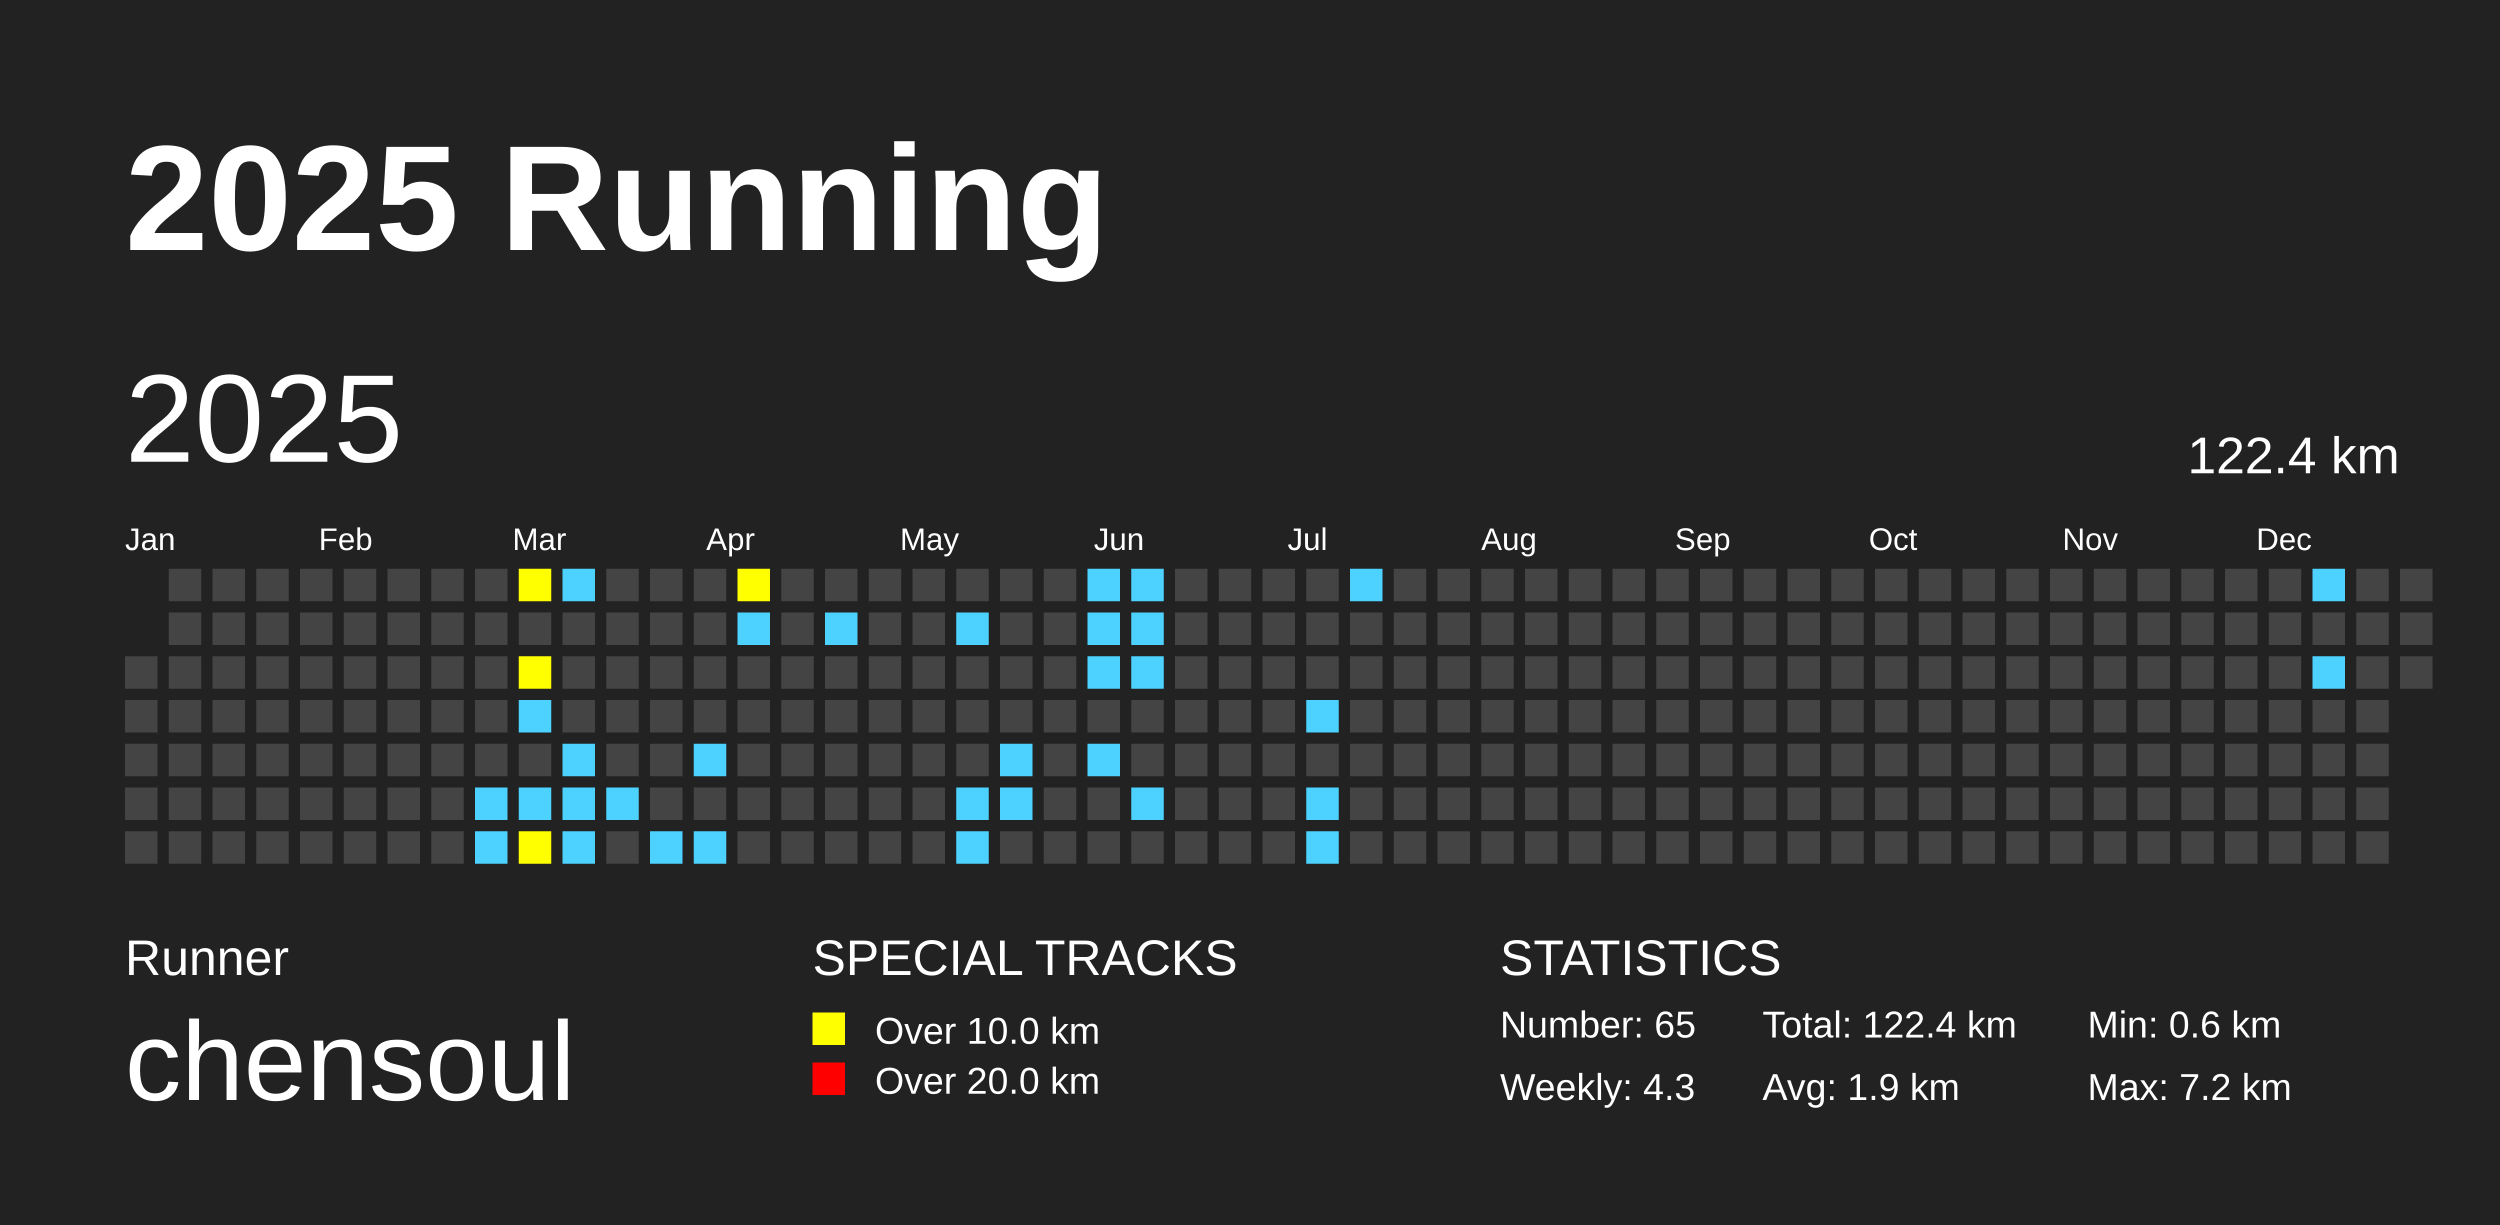
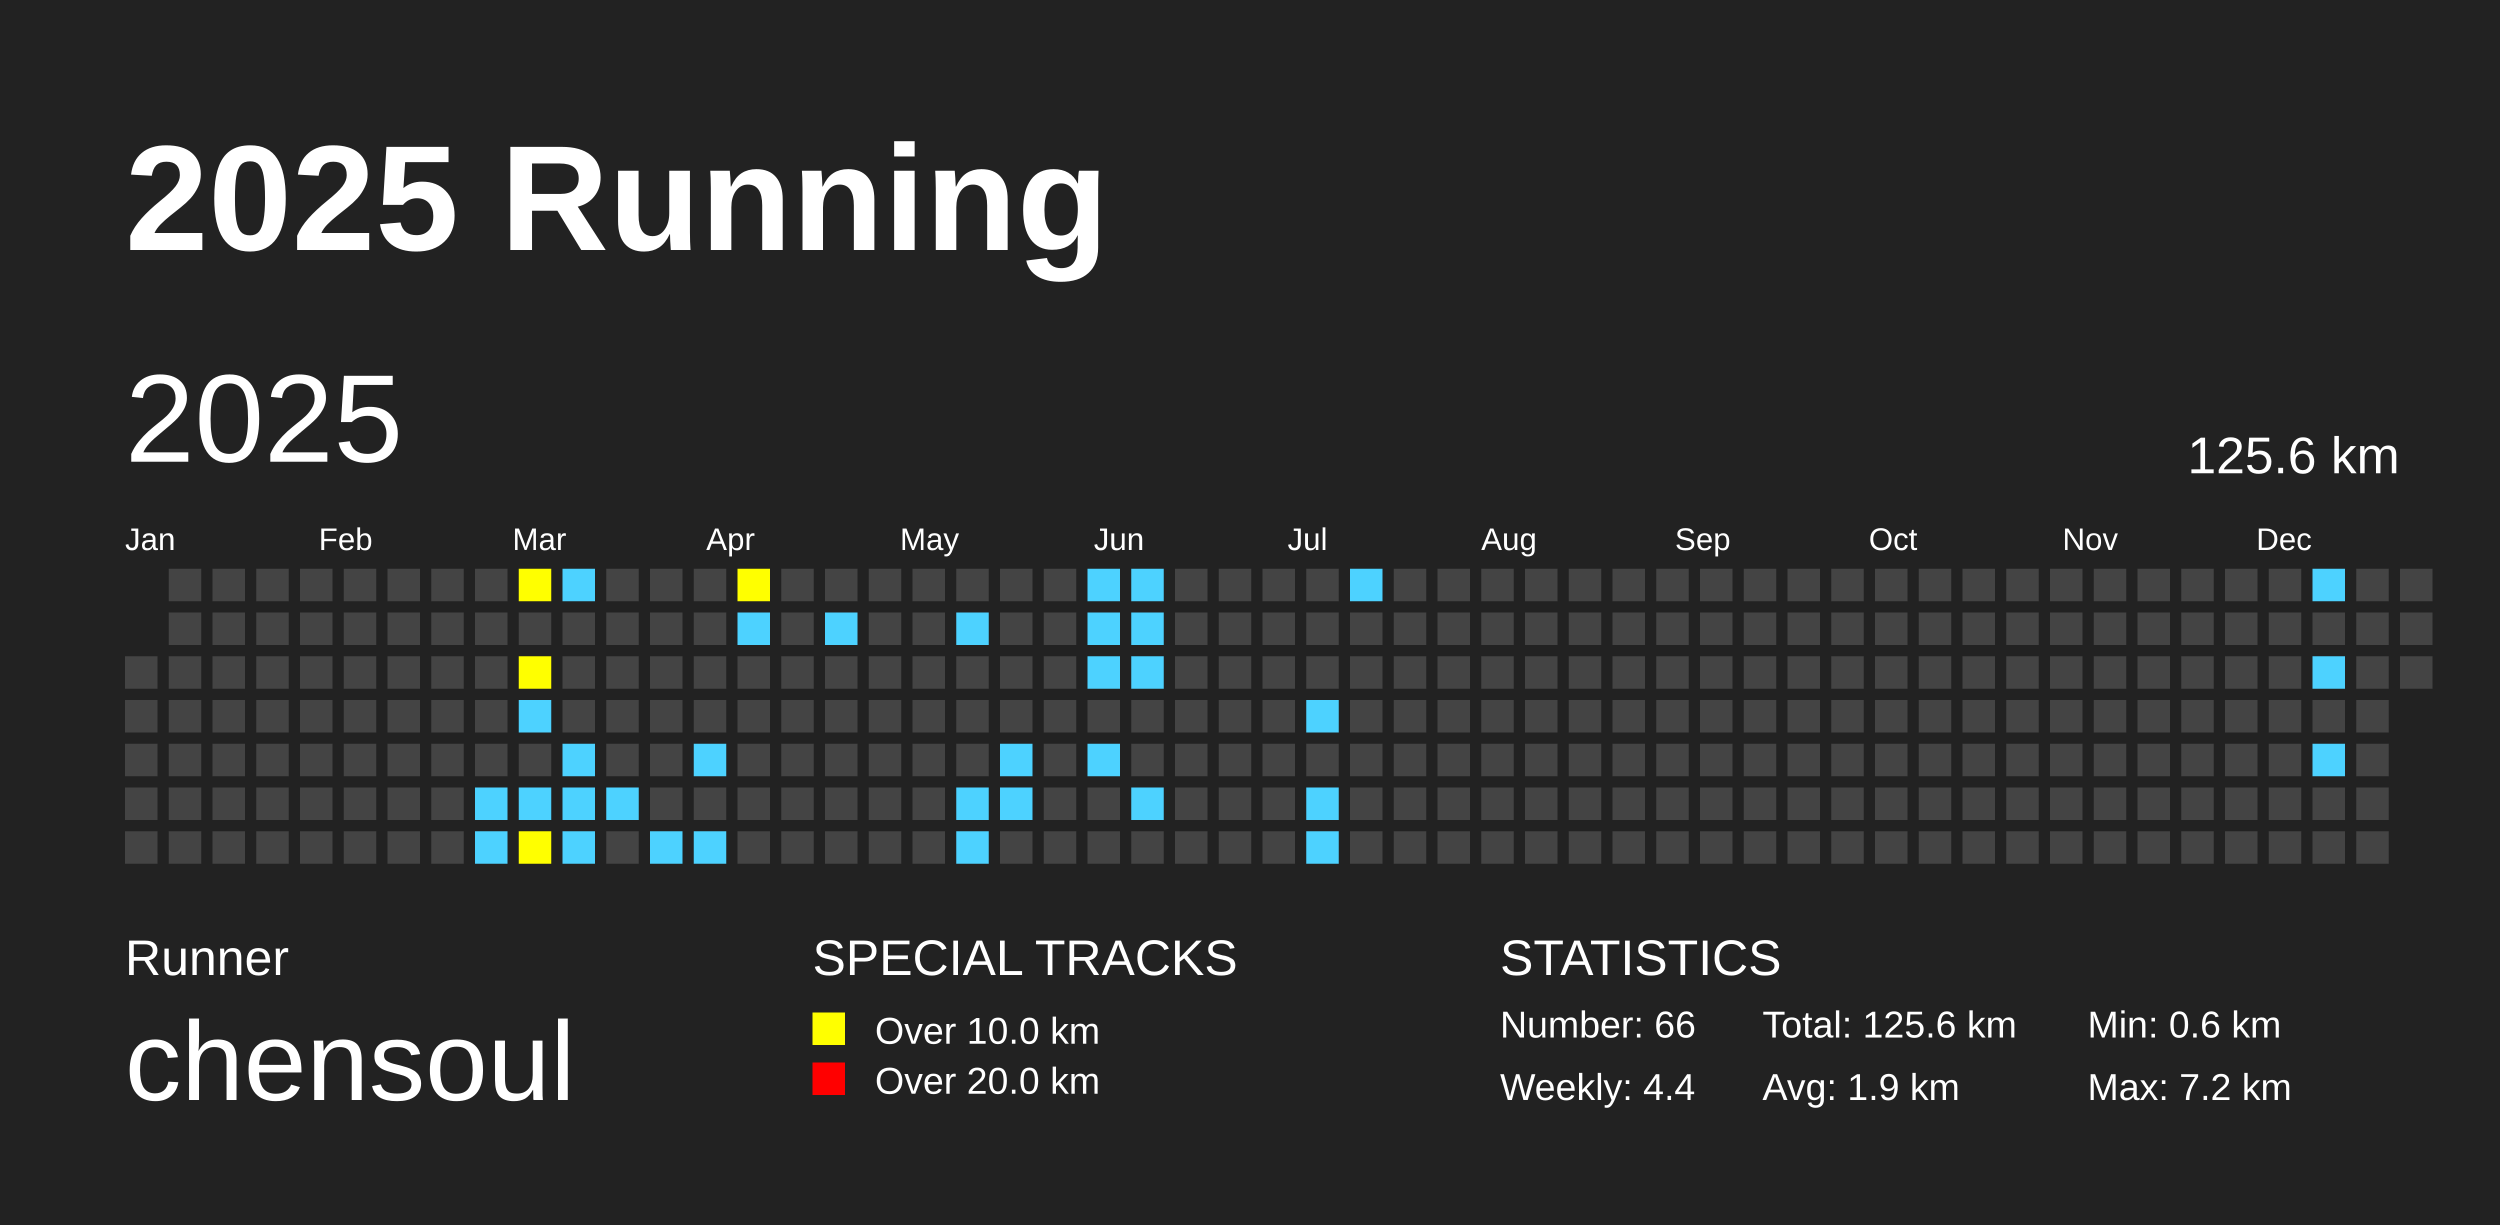
<svg xmlns="http://www.w3.org/2000/svg" baseProfile="full" height="98mm" version="1.1" viewBox="0,0,200,98" width="200mm">
  <defs />
  <rect fill="#222222" height="98" width="200" x="0" y="0" />
  <text fill="#FFFFFF" style="font-size:12px; font-family:Arial; font-weight:bold;" x="10" y="20">2025 Running</text>
  <text fill="#FFFFFF" style="font-size:4px; font-family:Arial" x="10" y="78">Runner</text>
  <text fill="#FFFFFF" style="font-size:9px; font-family:Arial" x="10" y="88">chensoul</text>
  <text fill="#FFFFFF" style="font-size:4px; font-family:Arial" x="65" y="78">SPECIAL TRACKS</text>
  <rect fill="yellow" height="2.6" width="2.6" x="65" y="81" />
  <text fill="#FFFFFF" style="font-size:3px; font-family:Arial" x="70" y="83.5">Over 10.0 km</text>
  <rect fill="red" height="2.6" width="2.6" x="65" y="85" />
  <text fill="#FFFFFF" style="font-size:3px; font-family:Arial" x="70" y="87.5">Over 20.0 km</text>
  <text fill="#FFFFFF" style="font-size:4px; font-family:Arial" x="120" y="78">STATISTICS</text>
-   <text fill="#FFFFFF" style="font-size:3px; font-family:Arial" x="120" y="83">Number: 65</text>
-   <text fill="#FFFFFF" style="font-size:3px; font-family:Arial" x="120" y="88">Weekly: 4.3</text>
-   <text fill="#FFFFFF" style="font-size:3px; font-family:Arial" x="141" y="83">Total: 122.4 km</text>
+   <text fill="#FFFFFF" style="font-size:3px; font-family:Arial" x="120" y="83">Number: 66</text>
+   <text fill="#FFFFFF" style="font-size:3px; font-family:Arial" x="120" y="88">Weekly: 4.4</text>
+   <text fill="#FFFFFF" style="font-size:3px; font-family:Arial" x="141" y="83">Total: 125.6 km</text>
  <text fill="#FFFFFF" style="font-size:3px; font-family:Arial" x="141" y="88">Avg: 1.9 km</text>
  <text fill="#FFFFFF" style="font-size:3px; font-family:Arial" x="167" y="83">Min: 0.6 km</text>
  <text fill="#FFFFFF" style="font-size:3px; font-family:Arial" x="167" y="88">Max: 7.2 km</text>
  <text dominant-baseline="hanging" fill="#FFFFFF" style="font-size:10.0px; font-family:Arial;" x="10" y="30">2025</text>
-   <text dominant-baseline="hanging" fill="#FFFFFF" style="font-size:4.125px; font-family:Arial;" x="175" y="35">122.4 km</text>
+   <text dominant-baseline="hanging" fill="#FFFFFF" style="font-size:4.125px; font-family:Arial;" x="175" y="35">125.6 km</text>
  <text fill="#FFFFFF" style="font-size:2.5px; font-family:Arial" x="10.0" y="44">Jan</text>
  <text fill="#FFFFFF" style="font-size:2.5px; font-family:Arial" x="25.5" y="44">Feb</text>
  <text fill="#FFFFFF" style="font-size:2.5px; font-family:Arial" x="41.0" y="44">Mar</text>
  <text fill="#FFFFFF" style="font-size:2.5px; font-family:Arial" x="56.5" y="44">Apr</text>
  <text fill="#FFFFFF" style="font-size:2.5px; font-family:Arial" x="72.0" y="44">May</text>
  <text fill="#FFFFFF" style="font-size:2.5px; font-family:Arial" x="87.5" y="44">Jun</text>
  <text fill="#FFFFFF" style="font-size:2.5px; font-family:Arial" x="103.0" y="44">Jul</text>
  <text fill="#FFFFFF" style="font-size:2.5px; font-family:Arial" x="118.5" y="44">Aug</text>
  <text fill="#FFFFFF" style="font-size:2.5px; font-family:Arial" x="134.0" y="44">Sep</text>
  <text fill="#FFFFFF" style="font-size:2.5px; font-family:Arial" x="149.5" y="44">Oct</text>
  <text fill="#FFFFFF" style="font-size:2.5px; font-family:Arial" x="165.0" y="44">Nov</text>
  <text fill="#FFFFFF" style="font-size:2.5px; font-family:Arial" x="180.5" y="44">Dec</text>
  <rect fill="#444444" height="2.6" width="2.6" x="10.0" y="52.5" />
  <rect fill="#444444" height="2.6" width="2.6" x="10.0" y="56.0" />
  <rect fill="#444444" height="2.6" width="2.6" x="10.0" y="59.5" />
  <rect fill="#444444" height="2.6" width="2.6" x="10.0" y="63.0" />
  <rect fill="#444444" height="2.6" width="2.6" x="10.0" y="66.5" />
  <rect fill="#444444" height="2.6" width="2.6" x="13.5" y="45.5" />
  <rect fill="#444444" height="2.6" width="2.6" x="13.5" y="49.0" />
  <rect fill="#444444" height="2.6" width="2.6" x="13.5" y="52.5" />
  <rect fill="#444444" height="2.6" width="2.6" x="13.5" y="56.0" />
  <rect fill="#444444" height="2.6" width="2.6" x="13.5" y="59.5" />
  <rect fill="#444444" height="2.6" width="2.6" x="13.5" y="63.0" />
  <rect fill="#444444" height="2.6" width="2.6" x="13.5" y="66.5" />
  <rect fill="#444444" height="2.6" width="2.6" x="17.0" y="45.5" />
  <rect fill="#444444" height="2.6" width="2.6" x="17.0" y="49.0" />
  <rect fill="#444444" height="2.6" width="2.6" x="17.0" y="52.5" />
  <rect fill="#444444" height="2.6" width="2.6" x="17.0" y="56.0" />
  <rect fill="#444444" height="2.6" width="2.6" x="17.0" y="59.5" />
  <rect fill="#444444" height="2.6" width="2.6" x="17.0" y="63.0" />
  <rect fill="#444444" height="2.6" width="2.6" x="17.0" y="66.5" />
  <rect fill="#444444" height="2.6" width="2.6" x="20.5" y="45.5" />
  <rect fill="#444444" height="2.6" width="2.6" x="20.5" y="49.0" />
  <rect fill="#444444" height="2.6" width="2.6" x="20.5" y="52.5" />
  <rect fill="#444444" height="2.6" width="2.6" x="20.5" y="56.0" />
  <rect fill="#444444" height="2.6" width="2.6" x="20.5" y="59.5" />
  <rect fill="#444444" height="2.6" width="2.6" x="20.5" y="63.0" />
  <rect fill="#444444" height="2.6" width="2.6" x="20.5" y="66.5" />
  <rect fill="#444444" height="2.6" width="2.6" x="24.0" y="45.5" />
  <rect fill="#444444" height="2.6" width="2.6" x="24.0" y="49.0" />
  <rect fill="#444444" height="2.6" width="2.6" x="24.0" y="52.5" />
  <rect fill="#444444" height="2.6" width="2.6" x="24.0" y="56.0" />
  <rect fill="#444444" height="2.6" width="2.6" x="24.0" y="59.5" />
  <rect fill="#444444" height="2.6" width="2.6" x="24.0" y="63.0" />
  <rect fill="#444444" height="2.6" width="2.6" x="24.0" y="66.5" />
  <rect fill="#444444" height="2.6" width="2.6" x="27.5" y="45.5" />
  <rect fill="#444444" height="2.6" width="2.6" x="27.5" y="49.0" />
  <rect fill="#444444" height="2.6" width="2.6" x="27.5" y="52.5" />
  <rect fill="#444444" height="2.6" width="2.6" x="27.5" y="56.0" />
  <rect fill="#444444" height="2.6" width="2.6" x="27.5" y="59.5" />
  <rect fill="#444444" height="2.6" width="2.6" x="27.5" y="63.0" />
  <rect fill="#444444" height="2.6" width="2.6" x="27.5" y="66.5" />
  <rect fill="#444444" height="2.6" width="2.6" x="31.0" y="45.5" />
  <rect fill="#444444" height="2.6" width="2.6" x="31.0" y="49.0" />
  <rect fill="#444444" height="2.6" width="2.6" x="31.0" y="52.5" />
  <rect fill="#444444" height="2.6" width="2.6" x="31.0" y="56.0" />
  <rect fill="#444444" height="2.6" width="2.6" x="31.0" y="59.5" />
  <rect fill="#444444" height="2.6" width="2.6" x="31.0" y="63.0" />
  <rect fill="#444444" height="2.6" width="2.6" x="31.0" y="66.5" />
  <rect fill="#444444" height="2.6" width="2.6" x="34.5" y="45.5" />
  <rect fill="#444444" height="2.6" width="2.6" x="34.5" y="49.0" />
  <rect fill="#444444" height="2.6" width="2.6" x="34.5" y="52.5" />
  <rect fill="#444444" height="2.6" width="2.6" x="34.5" y="56.0" />
  <rect fill="#444444" height="2.6" width="2.6" x="34.5" y="59.5" />
  <rect fill="#444444" height="2.6" width="2.6" x="34.5" y="63.0" />
  <rect fill="#444444" height="2.6" width="2.6" x="34.5" y="66.5" />
  <rect fill="#444444" height="2.6" width="2.6" x="38.0" y="45.5" />
  <rect fill="#444444" height="2.6" width="2.6" x="38.0" y="49.0" />
  <rect fill="#444444" height="2.6" width="2.6" x="38.0" y="52.5" />
  <rect fill="#444444" height="2.6" width="2.6" x="38.0" y="56.0" />
  <rect fill="#444444" height="2.6" width="2.6" x="38.0" y="59.5" />
  <rect fill="#4DD2FF" height="2.6" width="2.6" x="38.0" y="63.0" />
  <rect fill="#4DD2FF" height="2.6" width="2.6" x="38.0" y="66.5" />
  <rect fill="yellow" height="2.6" width="2.6" x="41.5" y="45.5" />
  <rect fill="#444444" height="2.6" width="2.6" x="41.5" y="49.0" />
  <rect fill="yellow" height="2.6" width="2.6" x="41.5" y="52.5" />
  <rect fill="#4DD2FF" height="2.6" width="2.6" x="41.5" y="56.0" />
  <rect fill="#444444" height="2.6" width="2.6" x="41.5" y="59.5" />
  <rect fill="#4DD2FF" height="2.6" width="2.6" x="41.5" y="63.0" />
  <rect fill="yellow" height="2.6" width="2.6" x="41.5" y="66.5" />
  <rect fill="#4DD2FF" height="2.6" width="2.6" x="45.0" y="45.5" />
  <rect fill="#444444" height="2.6" width="2.6" x="45.0" y="49.0" />
  <rect fill="#444444" height="2.6" width="2.6" x="45.0" y="52.5" />
  <rect fill="#444444" height="2.6" width="2.6" x="45.0" y="56.0" />
  <rect fill="#4DD2FF" height="2.6" width="2.6" x="45.0" y="59.5" />
  <rect fill="#4DD2FF" height="2.6" width="2.6" x="45.0" y="63.0" />
  <rect fill="#4DD2FF" height="2.6" width="2.6" x="45.0" y="66.5" />
  <rect fill="#444444" height="2.6" width="2.6" x="48.5" y="45.5" />
  <rect fill="#444444" height="2.6" width="2.6" x="48.5" y="49.0" />
  <rect fill="#444444" height="2.6" width="2.6" x="48.5" y="52.5" />
  <rect fill="#444444" height="2.6" width="2.6" x="48.5" y="56.0" />
  <rect fill="#444444" height="2.6" width="2.6" x="48.5" y="59.5" />
  <rect fill="#4DD2FF" height="2.6" width="2.6" x="48.5" y="63.0" />
  <rect fill="#444444" height="2.6" width="2.6" x="48.5" y="66.5" />
  <rect fill="#444444" height="2.6" width="2.6" x="52.0" y="45.5" />
  <rect fill="#444444" height="2.6" width="2.6" x="52.0" y="49.0" />
  <rect fill="#444444" height="2.6" width="2.6" x="52.0" y="52.5" />
  <rect fill="#444444" height="2.6" width="2.6" x="52.0" y="56.0" />
  <rect fill="#444444" height="2.6" width="2.6" x="52.0" y="59.5" />
  <rect fill="#444444" height="2.6" width="2.6" x="52.0" y="63.0" />
  <rect fill="#4DD2FF" height="2.6" width="2.6" x="52.0" y="66.5" />
  <rect fill="#444444" height="2.6" width="2.6" x="55.5" y="45.5" />
  <rect fill="#444444" height="2.6" width="2.6" x="55.5" y="49.0" />
  <rect fill="#444444" height="2.6" width="2.6" x="55.5" y="52.5" />
  <rect fill="#444444" height="2.6" width="2.6" x="55.5" y="56.0" />
  <rect fill="#4DD2FF" height="2.6" width="2.6" x="55.5" y="59.5" />
  <rect fill="#444444" height="2.6" width="2.6" x="55.5" y="63.0" />
  <rect fill="#4DD2FF" height="2.6" width="2.6" x="55.5" y="66.5" />
  <rect fill="yellow" height="2.6" width="2.6" x="59.0" y="45.5" />
  <rect fill="#4DD2FF" height="2.6" width="2.6" x="59.0" y="49.0" />
  <rect fill="#444444" height="2.6" width="2.6" x="59.0" y="52.5" />
  <rect fill="#444444" height="2.6" width="2.6" x="59.0" y="56.0" />
  <rect fill="#444444" height="2.6" width="2.6" x="59.0" y="59.5" />
  <rect fill="#444444" height="2.6" width="2.6" x="59.0" y="63.0" />
  <rect fill="#444444" height="2.6" width="2.6" x="59.0" y="66.5" />
  <rect fill="#444444" height="2.6" width="2.6" x="62.5" y="45.5" />
  <rect fill="#444444" height="2.6" width="2.6" x="62.5" y="49.0" />
  <rect fill="#444444" height="2.6" width="2.6" x="62.5" y="52.5" />
  <rect fill="#444444" height="2.6" width="2.6" x="62.5" y="56.0" />
  <rect fill="#444444" height="2.6" width="2.6" x="62.5" y="59.5" />
  <rect fill="#444444" height="2.6" width="2.6" x="62.5" y="63.0" />
  <rect fill="#444444" height="2.6" width="2.6" x="62.5" y="66.5" />
  <rect fill="#444444" height="2.6" width="2.6" x="66.0" y="45.5" />
  <rect fill="#4DD2FF" height="2.6" width="2.6" x="66.0" y="49.0" />
  <rect fill="#444444" height="2.6" width="2.6" x="66.0" y="52.5" />
  <rect fill="#444444" height="2.6" width="2.6" x="66.0" y="56.0" />
  <rect fill="#444444" height="2.6" width="2.6" x="66.0" y="59.5" />
  <rect fill="#444444" height="2.6" width="2.6" x="66.0" y="63.0" />
  <rect fill="#444444" height="2.6" width="2.6" x="66.0" y="66.5" />
  <rect fill="#444444" height="2.6" width="2.6" x="69.5" y="45.5" />
  <rect fill="#444444" height="2.6" width="2.6" x="69.5" y="49.0" />
  <rect fill="#444444" height="2.6" width="2.6" x="69.5" y="52.5" />
  <rect fill="#444444" height="2.6" width="2.6" x="69.5" y="56.0" />
  <rect fill="#444444" height="2.6" width="2.6" x="69.5" y="59.5" />
  <rect fill="#444444" height="2.6" width="2.6" x="69.5" y="63.0" />
  <rect fill="#444444" height="2.6" width="2.6" x="69.5" y="66.5" />
  <rect fill="#444444" height="2.6" width="2.6" x="73.0" y="45.5" />
  <rect fill="#444444" height="2.6" width="2.6" x="73.0" y="49.0" />
  <rect fill="#444444" height="2.6" width="2.6" x="73.0" y="52.5" />
  <rect fill="#444444" height="2.6" width="2.6" x="73.0" y="56.0" />
  <rect fill="#444444" height="2.6" width="2.6" x="73.0" y="59.5" />
  <rect fill="#444444" height="2.6" width="2.6" x="73.0" y="63.0" />
  <rect fill="#444444" height="2.6" width="2.6" x="73.0" y="66.5" />
  <rect fill="#444444" height="2.6" width="2.6" x="76.5" y="45.5" />
  <rect fill="#4DD2FF" height="2.6" width="2.6" x="76.5" y="49.0" />
  <rect fill="#444444" height="2.6" width="2.6" x="76.5" y="52.5" />
  <rect fill="#444444" height="2.6" width="2.6" x="76.5" y="56.0" />
  <rect fill="#444444" height="2.6" width="2.6" x="76.5" y="59.5" />
  <rect fill="#4DD2FF" height="2.6" width="2.6" x="76.5" y="63.0" />
  <rect fill="#4DD2FF" height="2.6" width="2.6" x="76.5" y="66.5" />
  <rect fill="#444444" height="2.6" width="2.6" x="80.0" y="45.5" />
  <rect fill="#444444" height="2.6" width="2.6" x="80.0" y="49.0" />
  <rect fill="#444444" height="2.6" width="2.6" x="80.0" y="52.5" />
  <rect fill="#444444" height="2.6" width="2.6" x="80.0" y="56.0" />
  <rect fill="#4DD2FF" height="2.6" width="2.6" x="80.0" y="59.5" />
  <rect fill="#4DD2FF" height="2.6" width="2.6" x="80.0" y="63.0" />
  <rect fill="#444444" height="2.6" width="2.6" x="80.0" y="66.5" />
  <rect fill="#444444" height="2.6" width="2.6" x="83.5" y="45.5" />
  <rect fill="#444444" height="2.6" width="2.6" x="83.5" y="49.0" />
  <rect fill="#444444" height="2.6" width="2.6" x="83.5" y="52.5" />
  <rect fill="#444444" height="2.6" width="2.6" x="83.5" y="56.0" />
  <rect fill="#444444" height="2.6" width="2.6" x="83.5" y="59.5" />
  <rect fill="#444444" height="2.6" width="2.6" x="83.5" y="63.0" />
  <rect fill="#444444" height="2.6" width="2.6" x="83.5" y="66.5" />
  <rect fill="#4DD2FF" height="2.6" width="2.6" x="87.0" y="45.5" />
  <rect fill="#4DD2FF" height="2.6" width="2.6" x="87.0" y="49.0" />
  <rect fill="#4DD2FF" height="2.6" width="2.6" x="87.0" y="52.5" />
  <rect fill="#444444" height="2.6" width="2.6" x="87.0" y="56.0" />
  <rect fill="#4DD2FF" height="2.6" width="2.6" x="87.0" y="59.5" />
  <rect fill="#444444" height="2.6" width="2.6" x="87.0" y="63.0" />
  <rect fill="#444444" height="2.6" width="2.6" x="87.0" y="66.5" />
  <rect fill="#4DD2FF" height="2.6" width="2.6" x="90.5" y="45.5" />
  <rect fill="#4DD2FF" height="2.6" width="2.6" x="90.5" y="49.0" />
  <rect fill="#4DD2FF" height="2.6" width="2.6" x="90.5" y="52.5" />
  <rect fill="#444444" height="2.6" width="2.6" x="90.5" y="56.0" />
  <rect fill="#444444" height="2.6" width="2.6" x="90.5" y="59.5" />
  <rect fill="#4DD2FF" height="2.6" width="2.6" x="90.5" y="63.0" />
  <rect fill="#444444" height="2.6" width="2.6" x="90.5" y="66.5" />
  <rect fill="#444444" height="2.6" width="2.6" x="94.0" y="45.5" />
  <rect fill="#444444" height="2.6" width="2.6" x="94.0" y="49.0" />
  <rect fill="#444444" height="2.6" width="2.6" x="94.0" y="52.5" />
  <rect fill="#444444" height="2.6" width="2.6" x="94.0" y="56.0" />
  <rect fill="#444444" height="2.6" width="2.6" x="94.0" y="59.5" />
  <rect fill="#444444" height="2.6" width="2.6" x="94.0" y="63.0" />
  <rect fill="#444444" height="2.6" width="2.6" x="94.0" y="66.5" />
  <rect fill="#444444" height="2.6" width="2.6" x="97.5" y="45.5" />
  <rect fill="#444444" height="2.6" width="2.6" x="97.5" y="49.0" />
  <rect fill="#444444" height="2.6" width="2.6" x="97.5" y="52.5" />
  <rect fill="#444444" height="2.6" width="2.6" x="97.5" y="56.0" />
  <rect fill="#444444" height="2.6" width="2.6" x="97.5" y="59.5" />
  <rect fill="#444444" height="2.6" width="2.6" x="97.5" y="63.0" />
  <rect fill="#444444" height="2.6" width="2.6" x="97.5" y="66.5" />
  <rect fill="#444444" height="2.6" width="2.6" x="101.0" y="45.5" />
  <rect fill="#444444" height="2.6" width="2.6" x="101.0" y="49.0" />
  <rect fill="#444444" height="2.6" width="2.6" x="101.0" y="52.5" />
  <rect fill="#444444" height="2.6" width="2.6" x="101.0" y="56.0" />
  <rect fill="#444444" height="2.6" width="2.6" x="101.0" y="59.5" />
  <rect fill="#444444" height="2.6" width="2.6" x="101.0" y="63.0" />
  <rect fill="#444444" height="2.6" width="2.6" x="101.0" y="66.5" />
  <rect fill="#444444" height="2.6" width="2.6" x="104.5" y="45.5" />
  <rect fill="#444444" height="2.6" width="2.6" x="104.5" y="49.0" />
  <rect fill="#444444" height="2.6" width="2.6" x="104.5" y="52.5" />
  <rect fill="#4DD2FF" height="2.6" width="2.6" x="104.5" y="56.0" />
  <rect fill="#444444" height="2.6" width="2.6" x="104.5" y="59.5" />
  <rect fill="#4DD2FF" height="2.6" width="2.6" x="104.5" y="63.0" />
  <rect fill="#4DD2FF" height="2.6" width="2.6" x="104.5" y="66.5" />
  <rect fill="#4DD2FF" height="2.6" width="2.6" x="108.0" y="45.5" />
  <rect fill="#444444" height="2.6" width="2.6" x="108.0" y="49.0" />
  <rect fill="#444444" height="2.6" width="2.6" x="108.0" y="52.5" />
  <rect fill="#444444" height="2.6" width="2.6" x="108.0" y="56.0" />
  <rect fill="#444444" height="2.6" width="2.6" x="108.0" y="59.5" />
  <rect fill="#444444" height="2.6" width="2.6" x="108.0" y="63.0" />
  <rect fill="#444444" height="2.6" width="2.6" x="108.0" y="66.5" />
  <rect fill="#444444" height="2.6" width="2.6" x="111.5" y="45.5" />
  <rect fill="#444444" height="2.6" width="2.6" x="111.5" y="49.0" />
  <rect fill="#444444" height="2.6" width="2.6" x="111.5" y="52.5" />
  <rect fill="#444444" height="2.6" width="2.6" x="111.5" y="56.0" />
  <rect fill="#444444" height="2.6" width="2.6" x="111.5" y="59.5" />
  <rect fill="#444444" height="2.6" width="2.6" x="111.5" y="63.0" />
  <rect fill="#444444" height="2.6" width="2.6" x="111.5" y="66.5" />
  <rect fill="#444444" height="2.6" width="2.6" x="115.0" y="45.5" />
  <rect fill="#444444" height="2.6" width="2.6" x="115.0" y="49.0" />
  <rect fill="#444444" height="2.6" width="2.6" x="115.0" y="52.5" />
  <rect fill="#444444" height="2.6" width="2.6" x="115.0" y="56.0" />
  <rect fill="#444444" height="2.6" width="2.6" x="115.0" y="59.5" />
  <rect fill="#444444" height="2.6" width="2.6" x="115.0" y="63.0" />
  <rect fill="#444444" height="2.6" width="2.6" x="115.0" y="66.5" />
  <rect fill="#444444" height="2.6" width="2.6" x="118.5" y="45.5" />
  <rect fill="#444444" height="2.6" width="2.6" x="118.5" y="49.0" />
  <rect fill="#444444" height="2.6" width="2.6" x="118.5" y="52.5" />
  <rect fill="#444444" height="2.6" width="2.6" x="118.5" y="56.0" />
  <rect fill="#444444" height="2.6" width="2.6" x="118.5" y="59.5" />
  <rect fill="#444444" height="2.6" width="2.6" x="118.5" y="63.0" />
  <rect fill="#444444" height="2.6" width="2.6" x="118.5" y="66.5" />
  <rect fill="#444444" height="2.6" width="2.6" x="122.0" y="45.5" />
  <rect fill="#444444" height="2.6" width="2.6" x="122.0" y="49.0" />
  <rect fill="#444444" height="2.6" width="2.6" x="122.0" y="52.5" />
  <rect fill="#444444" height="2.6" width="2.6" x="122.0" y="56.0" />
  <rect fill="#444444" height="2.6" width="2.6" x="122.0" y="59.5" />
  <rect fill="#444444" height="2.6" width="2.6" x="122.0" y="63.0" />
  <rect fill="#444444" height="2.6" width="2.6" x="122.0" y="66.5" />
  <rect fill="#444444" height="2.6" width="2.6" x="125.5" y="45.5" />
  <rect fill="#444444" height="2.6" width="2.6" x="125.5" y="49.0" />
  <rect fill="#444444" height="2.6" width="2.6" x="125.5" y="52.5" />
  <rect fill="#444444" height="2.6" width="2.6" x="125.5" y="56.0" />
  <rect fill="#444444" height="2.6" width="2.6" x="125.5" y="59.5" />
  <rect fill="#444444" height="2.6" width="2.6" x="125.5" y="63.0" />
  <rect fill="#444444" height="2.6" width="2.6" x="125.5" y="66.5" />
  <rect fill="#444444" height="2.6" width="2.6" x="129.0" y="45.5" />
  <rect fill="#444444" height="2.6" width="2.6" x="129.0" y="49.0" />
  <rect fill="#444444" height="2.6" width="2.6" x="129.0" y="52.5" />
  <rect fill="#444444" height="2.6" width="2.6" x="129.0" y="56.0" />
  <rect fill="#444444" height="2.6" width="2.6" x="129.0" y="59.5" />
  <rect fill="#444444" height="2.6" width="2.6" x="129.0" y="63.0" />
  <rect fill="#444444" height="2.6" width="2.6" x="129.0" y="66.5" />
  <rect fill="#444444" height="2.6" width="2.6" x="132.5" y="45.5" />
  <rect fill="#444444" height="2.6" width="2.6" x="132.5" y="49.0" />
  <rect fill="#444444" height="2.6" width="2.6" x="132.5" y="52.5" />
  <rect fill="#444444" height="2.6" width="2.6" x="132.5" y="56.0" />
  <rect fill="#444444" height="2.6" width="2.6" x="132.5" y="59.5" />
  <rect fill="#444444" height="2.6" width="2.6" x="132.5" y="63.0" />
  <rect fill="#444444" height="2.6" width="2.6" x="132.5" y="66.5" />
  <rect fill="#444444" height="2.6" width="2.6" x="136.0" y="45.5" />
  <rect fill="#444444" height="2.6" width="2.6" x="136.0" y="49.0" />
  <rect fill="#444444" height="2.6" width="2.6" x="136.0" y="52.5" />
  <rect fill="#444444" height="2.6" width="2.6" x="136.0" y="56.0" />
  <rect fill="#444444" height="2.6" width="2.6" x="136.0" y="59.5" />
  <rect fill="#444444" height="2.6" width="2.6" x="136.0" y="63.0" />
  <rect fill="#444444" height="2.6" width="2.6" x="136.0" y="66.5" />
  <rect fill="#444444" height="2.6" width="2.6" x="139.5" y="45.5" />
  <rect fill="#444444" height="2.6" width="2.6" x="139.5" y="49.0" />
  <rect fill="#444444" height="2.6" width="2.6" x="139.5" y="52.5" />
  <rect fill="#444444" height="2.6" width="2.6" x="139.5" y="56.0" />
  <rect fill="#444444" height="2.6" width="2.6" x="139.5" y="59.5" />
  <rect fill="#444444" height="2.6" width="2.6" x="139.5" y="63.0" />
  <rect fill="#444444" height="2.6" width="2.6" x="139.5" y="66.5" />
  <rect fill="#444444" height="2.6" width="2.6" x="143.0" y="45.5" />
  <rect fill="#444444" height="2.6" width="2.6" x="143.0" y="49.0" />
  <rect fill="#444444" height="2.6" width="2.6" x="143.0" y="52.5" />
  <rect fill="#444444" height="2.6" width="2.6" x="143.0" y="56.0" />
  <rect fill="#444444" height="2.6" width="2.6" x="143.0" y="59.5" />
  <rect fill="#444444" height="2.6" width="2.6" x="143.0" y="63.0" />
  <rect fill="#444444" height="2.6" width="2.6" x="143.0" y="66.5" />
  <rect fill="#444444" height="2.6" width="2.6" x="146.5" y="45.5" />
  <rect fill="#444444" height="2.6" width="2.6" x="146.5" y="49.0" />
  <rect fill="#444444" height="2.6" width="2.6" x="146.5" y="52.5" />
  <rect fill="#444444" height="2.6" width="2.6" x="146.5" y="56.0" />
  <rect fill="#444444" height="2.6" width="2.6" x="146.5" y="59.5" />
  <rect fill="#444444" height="2.6" width="2.6" x="146.5" y="63.0" />
  <rect fill="#444444" height="2.6" width="2.6" x="146.5" y="66.5" />
  <rect fill="#444444" height="2.6" width="2.6" x="150.0" y="45.5" />
  <rect fill="#444444" height="2.6" width="2.6" x="150.0" y="49.0" />
  <rect fill="#444444" height="2.6" width="2.6" x="150.0" y="52.5" />
  <rect fill="#444444" height="2.6" width="2.6" x="150.0" y="56.0" />
  <rect fill="#444444" height="2.6" width="2.6" x="150.0" y="59.5" />
  <rect fill="#444444" height="2.6" width="2.6" x="150.0" y="63.0" />
  <rect fill="#444444" height="2.6" width="2.6" x="150.0" y="66.5" />
  <rect fill="#444444" height="2.6" width="2.6" x="153.5" y="45.5" />
  <rect fill="#444444" height="2.6" width="2.6" x="153.5" y="49.0" />
  <rect fill="#444444" height="2.6" width="2.6" x="153.5" y="52.5" />
  <rect fill="#444444" height="2.6" width="2.6" x="153.5" y="56.0" />
  <rect fill="#444444" height="2.6" width="2.6" x="153.5" y="59.5" />
  <rect fill="#444444" height="2.6" width="2.6" x="153.5" y="63.0" />
  <rect fill="#444444" height="2.6" width="2.6" x="153.5" y="66.5" />
  <rect fill="#444444" height="2.6" width="2.6" x="157.0" y="45.5" />
  <rect fill="#444444" height="2.6" width="2.6" x="157.0" y="49.0" />
  <rect fill="#444444" height="2.6" width="2.6" x="157.0" y="52.5" />
  <rect fill="#444444" height="2.6" width="2.6" x="157.0" y="56.0" />
  <rect fill="#444444" height="2.6" width="2.6" x="157.0" y="59.5" />
  <rect fill="#444444" height="2.6" width="2.6" x="157.0" y="63.0" />
  <rect fill="#444444" height="2.6" width="2.6" x="157.0" y="66.5" />
  <rect fill="#444444" height="2.6" width="2.6" x="160.5" y="45.5" />
  <rect fill="#444444" height="2.6" width="2.6" x="160.5" y="49.0" />
  <rect fill="#444444" height="2.6" width="2.6" x="160.5" y="52.5" />
  <rect fill="#444444" height="2.6" width="2.6" x="160.5" y="56.0" />
  <rect fill="#444444" height="2.6" width="2.6" x="160.5" y="59.5" />
  <rect fill="#444444" height="2.6" width="2.6" x="160.5" y="63.0" />
  <rect fill="#444444" height="2.6" width="2.6" x="160.5" y="66.5" />
  <rect fill="#444444" height="2.6" width="2.6" x="164.0" y="45.5" />
  <rect fill="#444444" height="2.6" width="2.6" x="164.0" y="49.0" />
  <rect fill="#444444" height="2.6" width="2.6" x="164.0" y="52.5" />
  <rect fill="#444444" height="2.6" width="2.6" x="164.0" y="56.0" />
  <rect fill="#444444" height="2.6" width="2.6" x="164.0" y="59.5" />
  <rect fill="#444444" height="2.6" width="2.6" x="164.0" y="63.0" />
  <rect fill="#444444" height="2.6" width="2.6" x="164.0" y="66.5" />
  <rect fill="#444444" height="2.6" width="2.6" x="167.5" y="45.5" />
  <rect fill="#444444" height="2.6" width="2.6" x="167.5" y="49.0" />
  <rect fill="#444444" height="2.6" width="2.6" x="167.5" y="52.5" />
  <rect fill="#444444" height="2.6" width="2.6" x="167.5" y="56.0" />
  <rect fill="#444444" height="2.6" width="2.6" x="167.5" y="59.5" />
  <rect fill="#444444" height="2.6" width="2.6" x="167.5" y="63.0" />
  <rect fill="#444444" height="2.6" width="2.6" x="167.5" y="66.5" />
  <rect fill="#444444" height="2.6" width="2.6" x="171.0" y="45.5" />
  <rect fill="#444444" height="2.6" width="2.6" x="171.0" y="49.0" />
  <rect fill="#444444" height="2.6" width="2.6" x="171.0" y="52.5" />
  <rect fill="#444444" height="2.6" width="2.6" x="171.0" y="56.0" />
  <rect fill="#444444" height="2.6" width="2.6" x="171.0" y="59.5" />
  <rect fill="#444444" height="2.6" width="2.6" x="171.0" y="63.0" />
  <rect fill="#444444" height="2.6" width="2.6" x="171.0" y="66.5" />
  <rect fill="#444444" height="2.6" width="2.6" x="174.5" y="45.5" />
  <rect fill="#444444" height="2.6" width="2.6" x="174.5" y="49.0" />
  <rect fill="#444444" height="2.6" width="2.6" x="174.5" y="52.5" />
  <rect fill="#444444" height="2.6" width="2.6" x="174.5" y="56.0" />
  <rect fill="#444444" height="2.6" width="2.6" x="174.5" y="59.5" />
  <rect fill="#444444" height="2.6" width="2.6" x="174.5" y="63.0" />
  <rect fill="#444444" height="2.6" width="2.6" x="174.5" y="66.5" />
  <rect fill="#444444" height="2.6" width="2.6" x="178.0" y="45.5" />
  <rect fill="#444444" height="2.6" width="2.6" x="178.0" y="49.0" />
  <rect fill="#444444" height="2.6" width="2.6" x="178.0" y="52.5" />
  <rect fill="#444444" height="2.6" width="2.6" x="178.0" y="56.0" />
  <rect fill="#444444" height="2.6" width="2.6" x="178.0" y="59.5" />
  <rect fill="#444444" height="2.6" width="2.6" x="178.0" y="63.0" />
  <rect fill="#444444" height="2.6" width="2.6" x="178.0" y="66.5" />
  <rect fill="#444444" height="2.6" width="2.6" x="181.5" y="45.5" />
  <rect fill="#444444" height="2.6" width="2.6" x="181.5" y="49.0" />
  <rect fill="#444444" height="2.6" width="2.6" x="181.5" y="52.5" />
  <rect fill="#444444" height="2.6" width="2.6" x="181.5" y="56.0" />
  <rect fill="#444444" height="2.6" width="2.6" x="181.5" y="59.5" />
  <rect fill="#444444" height="2.6" width="2.6" x="181.5" y="63.0" />
  <rect fill="#444444" height="2.6" width="2.6" x="181.5" y="66.5" />
  <rect fill="#4DD2FF" height="2.6" width="2.6" x="185.0" y="45.5" />
  <rect fill="#444444" height="2.6" width="2.6" x="185.0" y="49.0" />
  <rect fill="#4DD2FF" height="2.6" width="2.6" x="185.0" y="52.5" />
  <rect fill="#444444" height="2.6" width="2.6" x="185.0" y="56.0" />
-   <rect fill="#444444" height="2.6" width="2.6" x="185.0" y="59.5" />
+   <rect fill="#4DD2FF" height="2.6" width="2.6" x="185.0" y="59.5" />
  <rect fill="#444444" height="2.6" width="2.6" x="185.0" y="63.0" />
  <rect fill="#444444" height="2.6" width="2.6" x="185.0" y="66.5" />
  <rect fill="#444444" height="2.6" width="2.6" x="188.5" y="45.5" />
  <rect fill="#444444" height="2.6" width="2.6" x="188.5" y="49.0" />
  <rect fill="#444444" height="2.6" width="2.6" x="188.5" y="52.5" />
  <rect fill="#444444" height="2.6" width="2.6" x="188.5" y="56.0" />
  <rect fill="#444444" height="2.6" width="2.6" x="188.5" y="59.5" />
  <rect fill="#444444" height="2.6" width="2.6" x="188.5" y="63.0" />
  <rect fill="#444444" height="2.6" width="2.6" x="188.5" y="66.5" />
  <rect fill="#444444" height="2.6" width="2.6" x="192.0" y="45.5" />
  <rect fill="#444444" height="2.6" width="2.6" x="192.0" y="49.0" />
  <rect fill="#444444" height="2.6" width="2.6" x="192.0" y="52.5" />
</svg>
